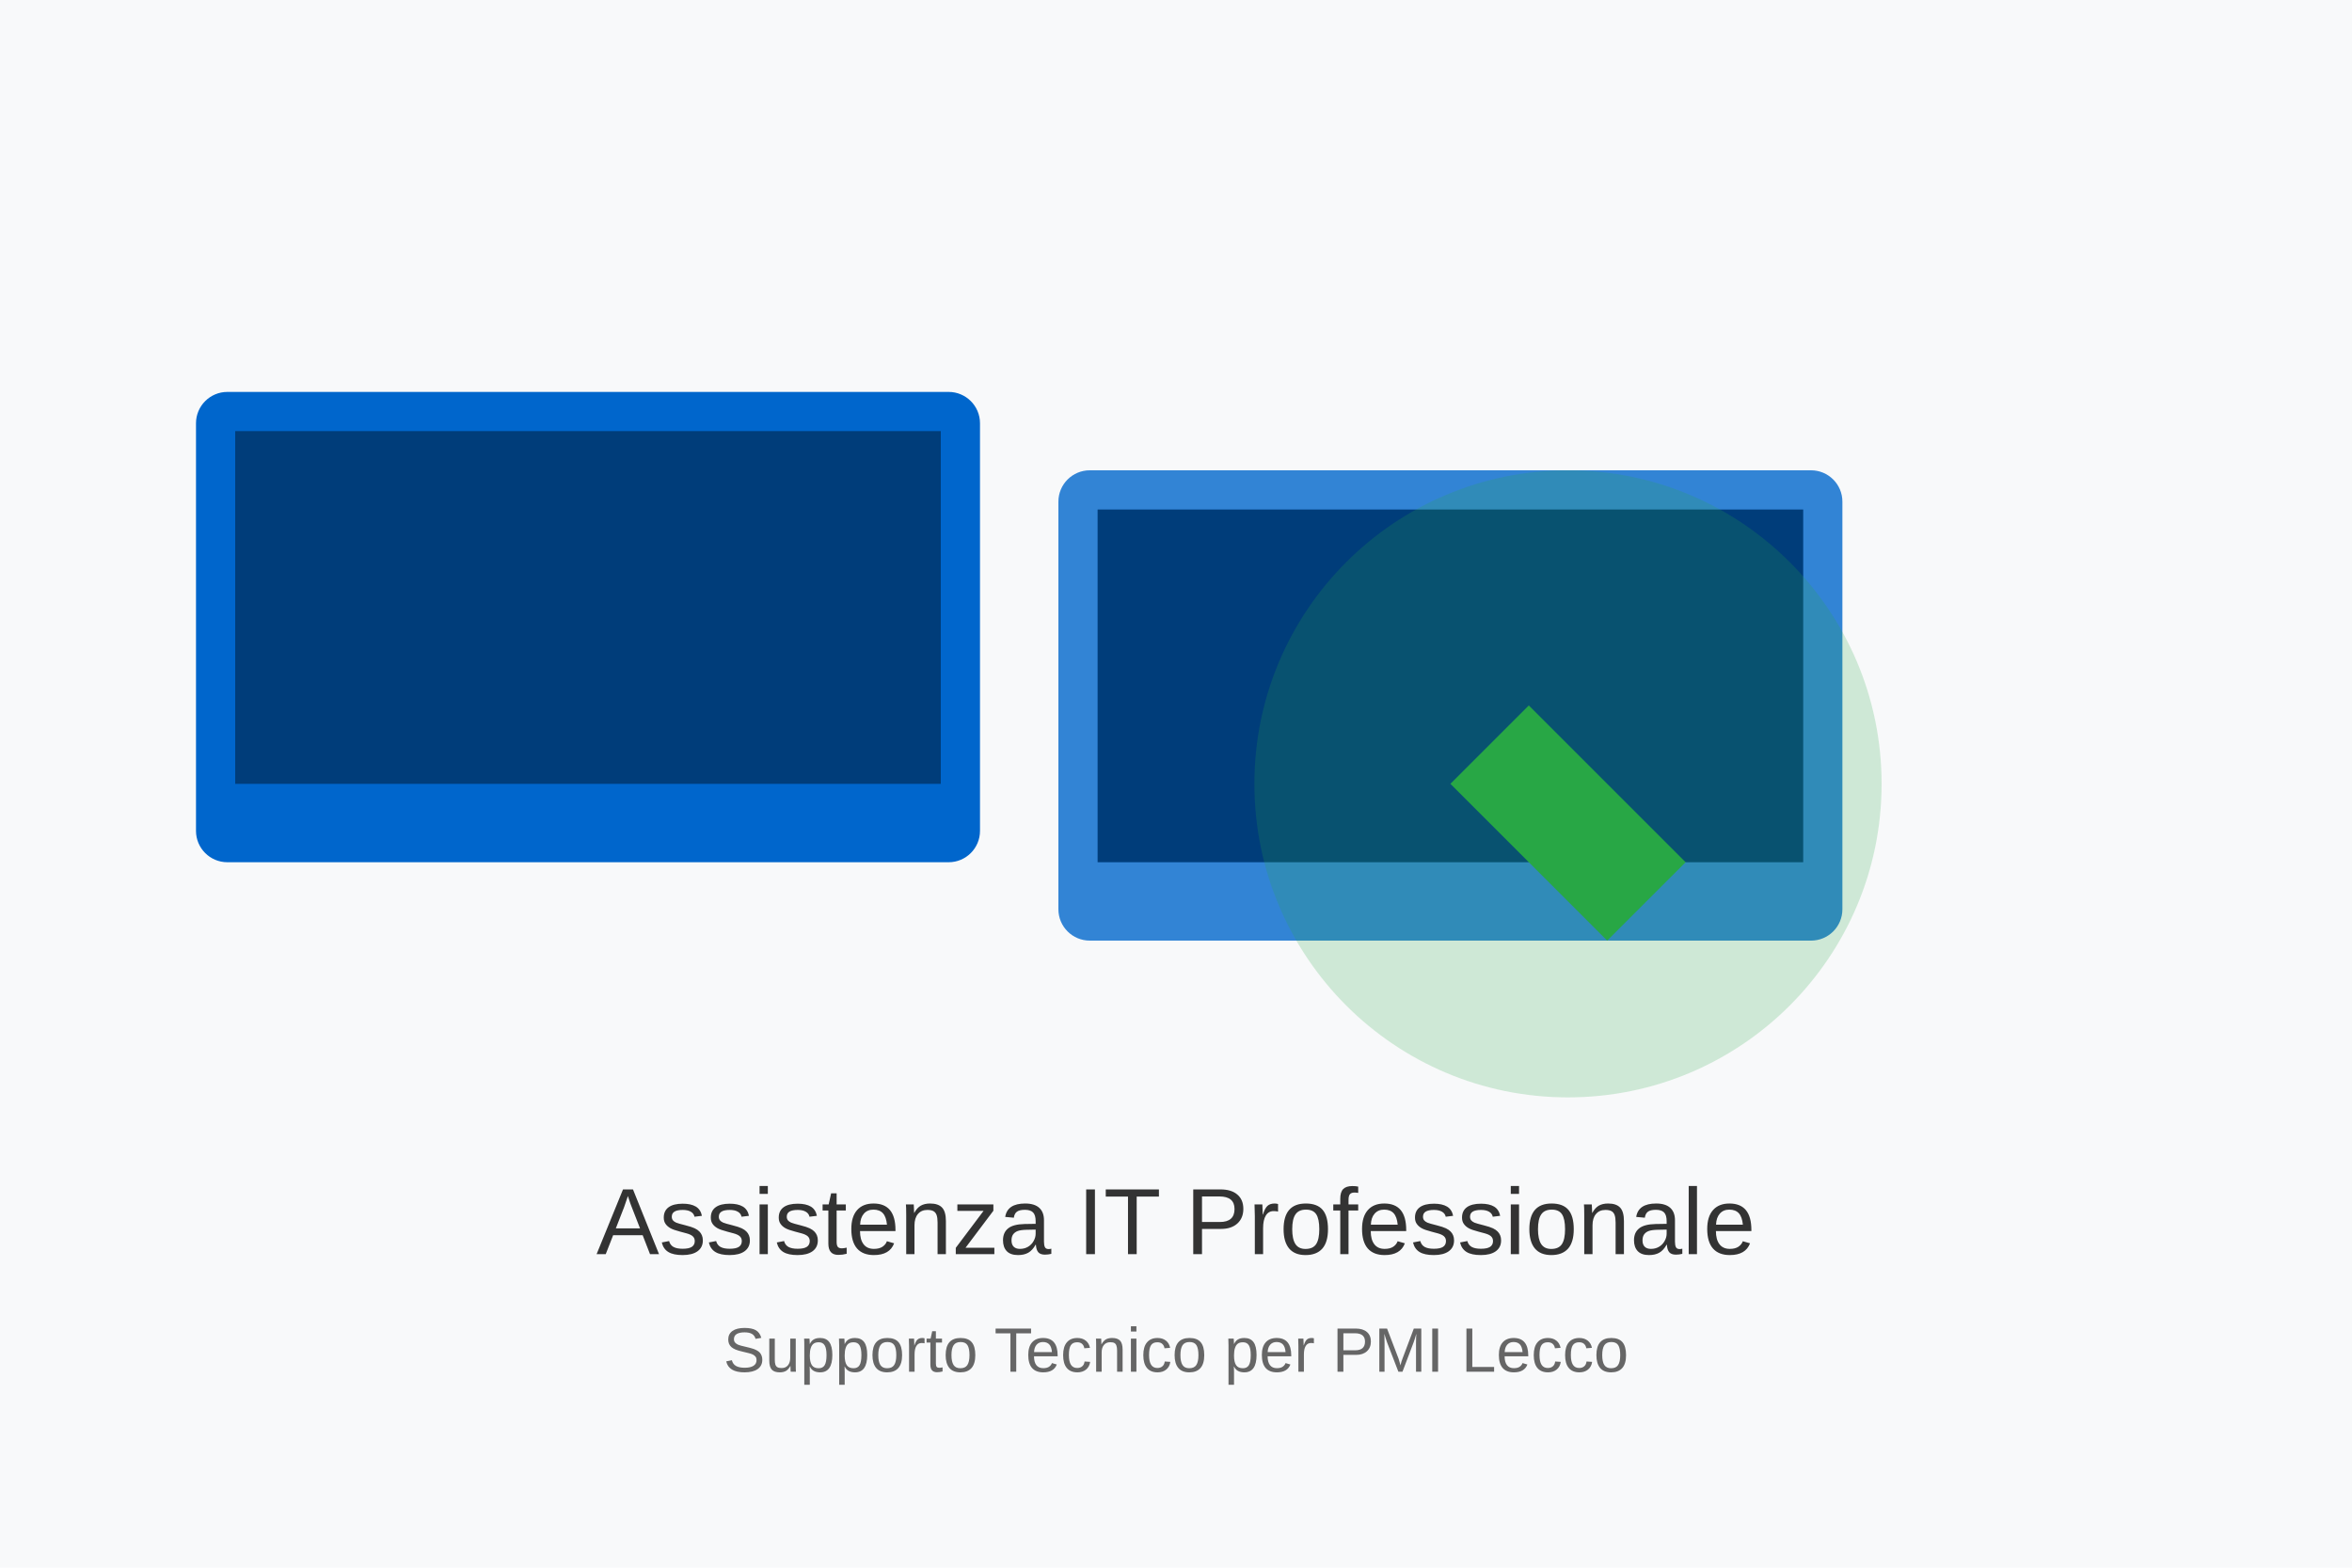
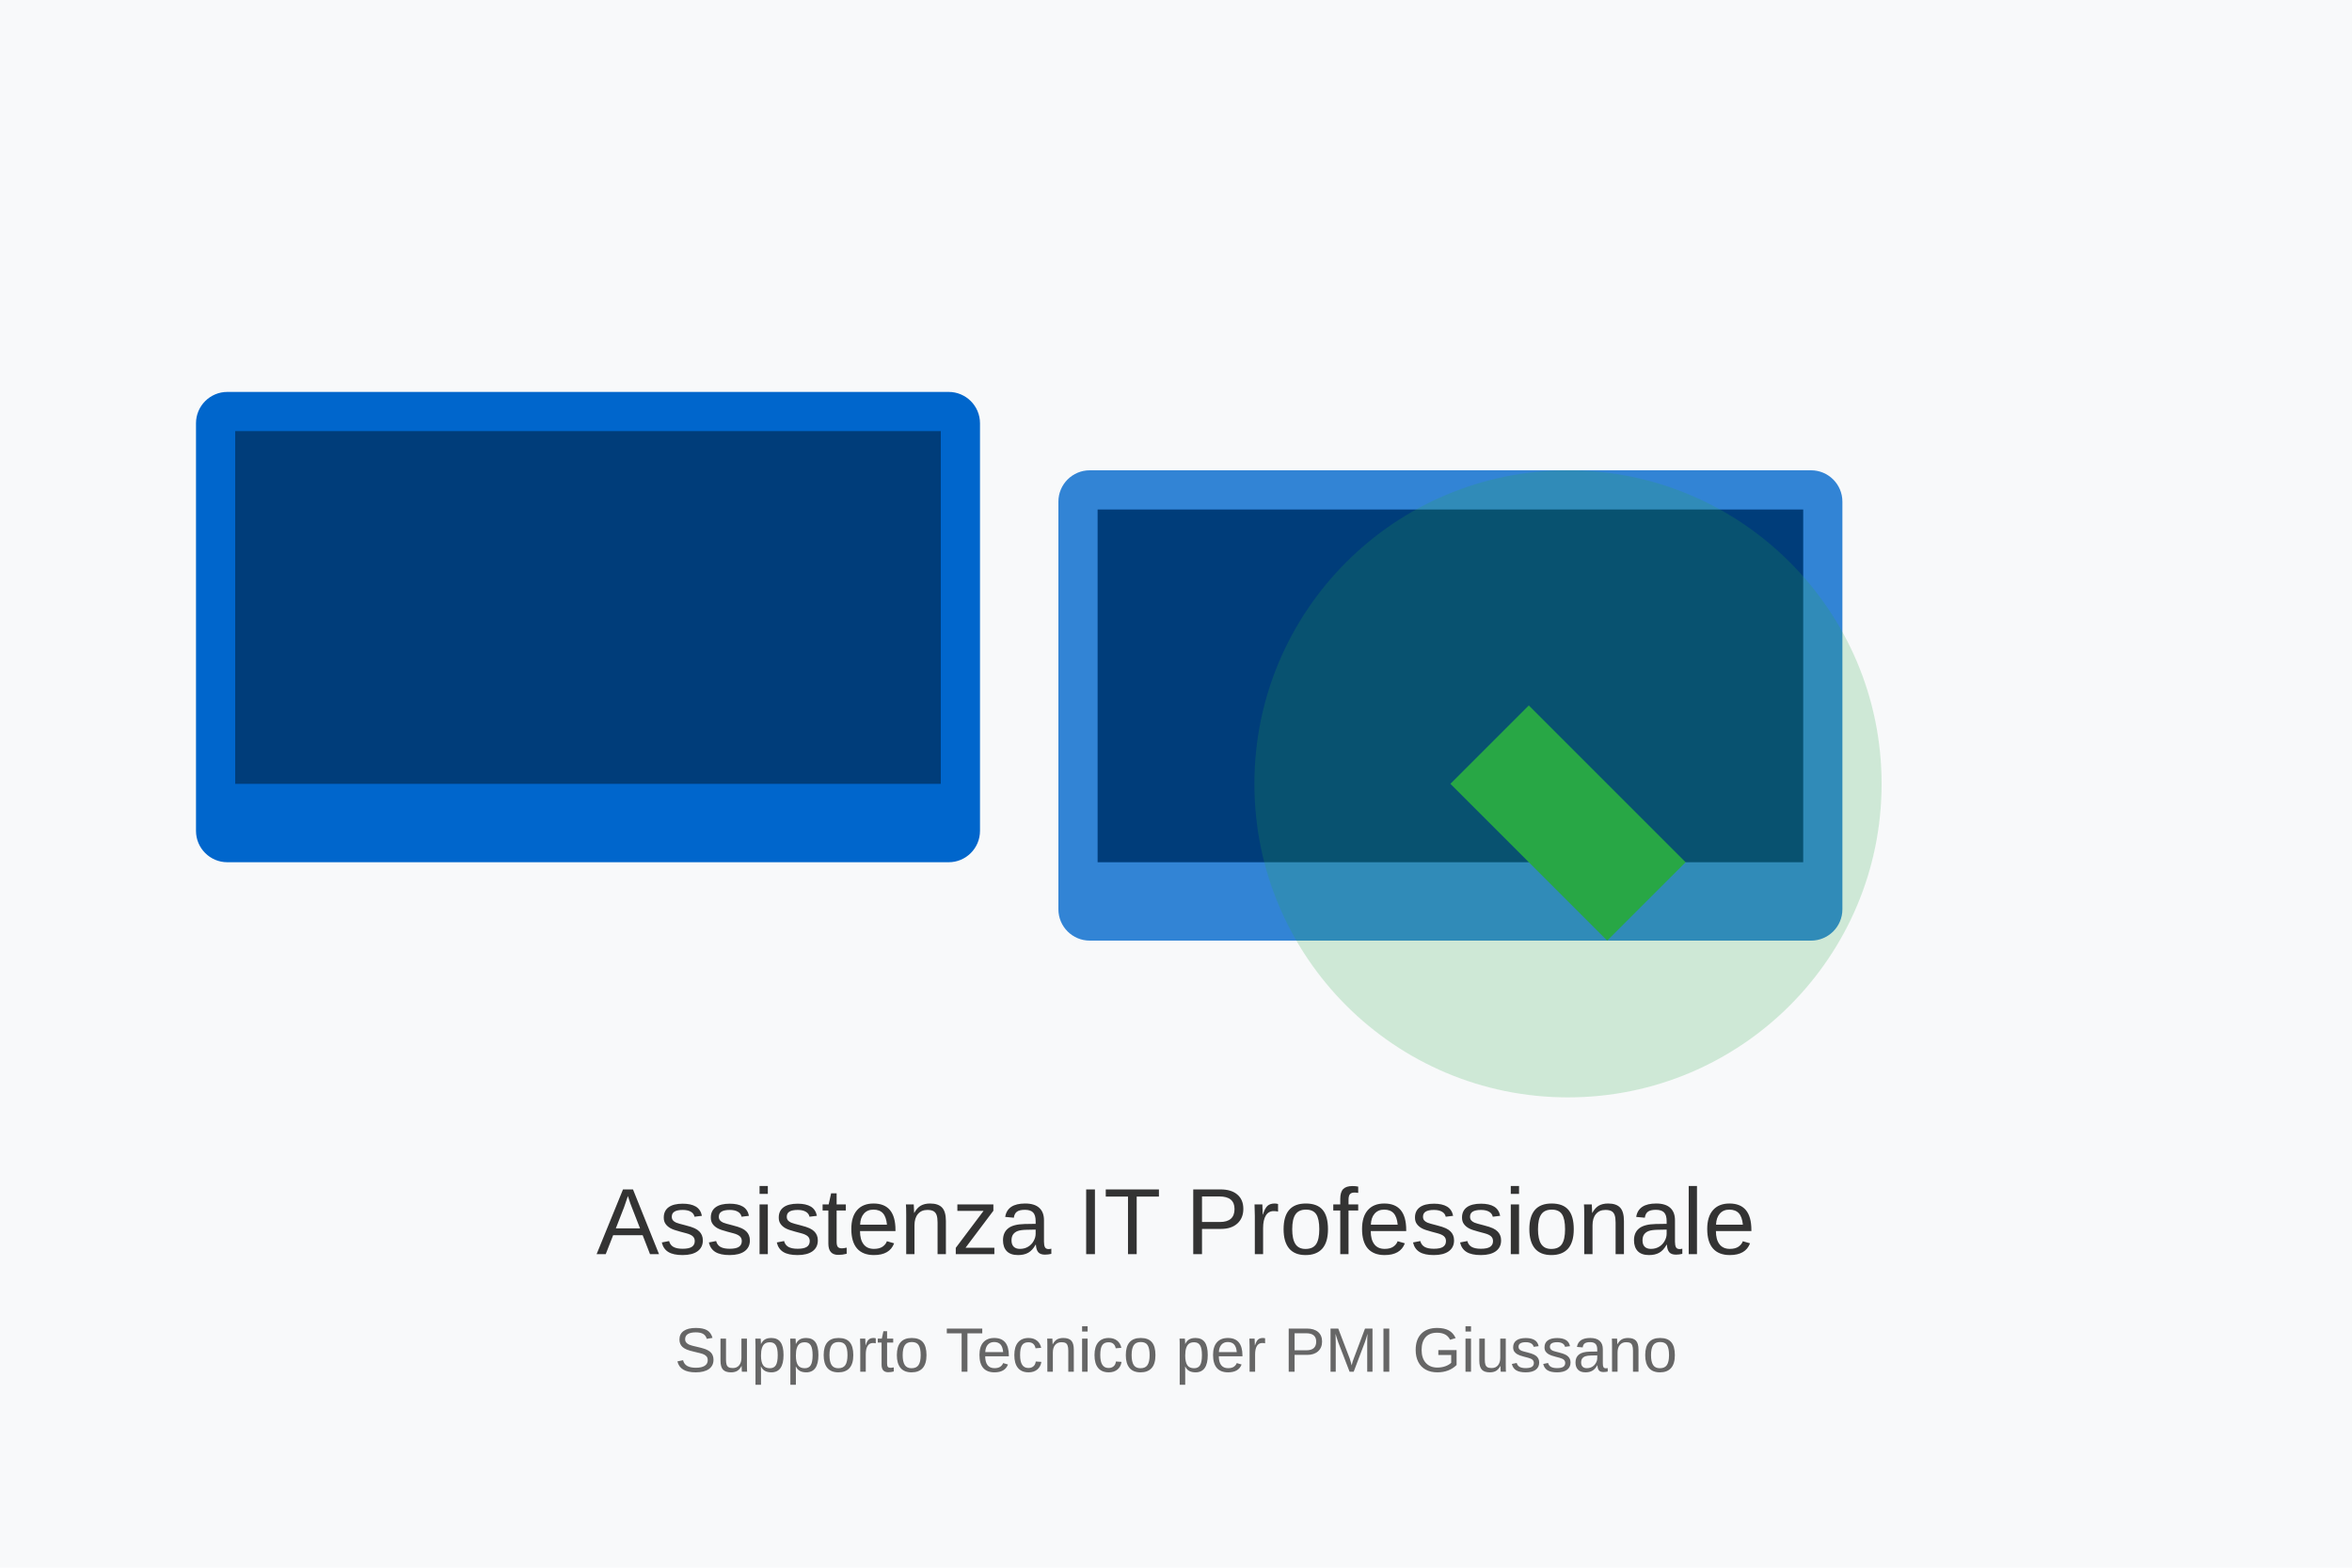
- <svg xmlns="http://www.w3.org/2000/svg" viewBox="0 0 600 400" width="600" height="400">
+ <svg xmlns="http://www.w3.org/2000/svg" role="img" aria-labelledby="title-giussano">
  <rect width="600" height="400" fill="#f8f9fa" />
  <rect x="50" y="100" width="200" height="120" fill="#0066cc" rx="8" />
  <rect x="60" y="110" width="180" height="90" fill="#003d7a" />
  <rect x="270" y="120" width="200" height="120" fill="#0066cc" rx="8" opacity="0.8" />
  <rect x="280" y="130" width="180" height="90" fill="#003d7a" />
  <circle cx="400" cy="200" r="80" fill="#28a745" opacity="0.2" />
  <path d="M370 200 L390 180 L430 220 L410 240 Z" fill="#28a745" />
  <text x="300" y="320" font-family="Arial" font-size="24" fill="#333" text-anchor="middle">Assistenza IT Professionale</text>
-   <text x="300" y="350" font-family="Arial" font-size="16" fill="#666" text-anchor="middle">Supporto Tecnico per PMI Lecco</text>
+   <text x="300" y="350" font-family="Arial" font-size="16" fill="#666" text-anchor="middle">Supporto Tecnico per PMI Giussano</text>
</svg>
